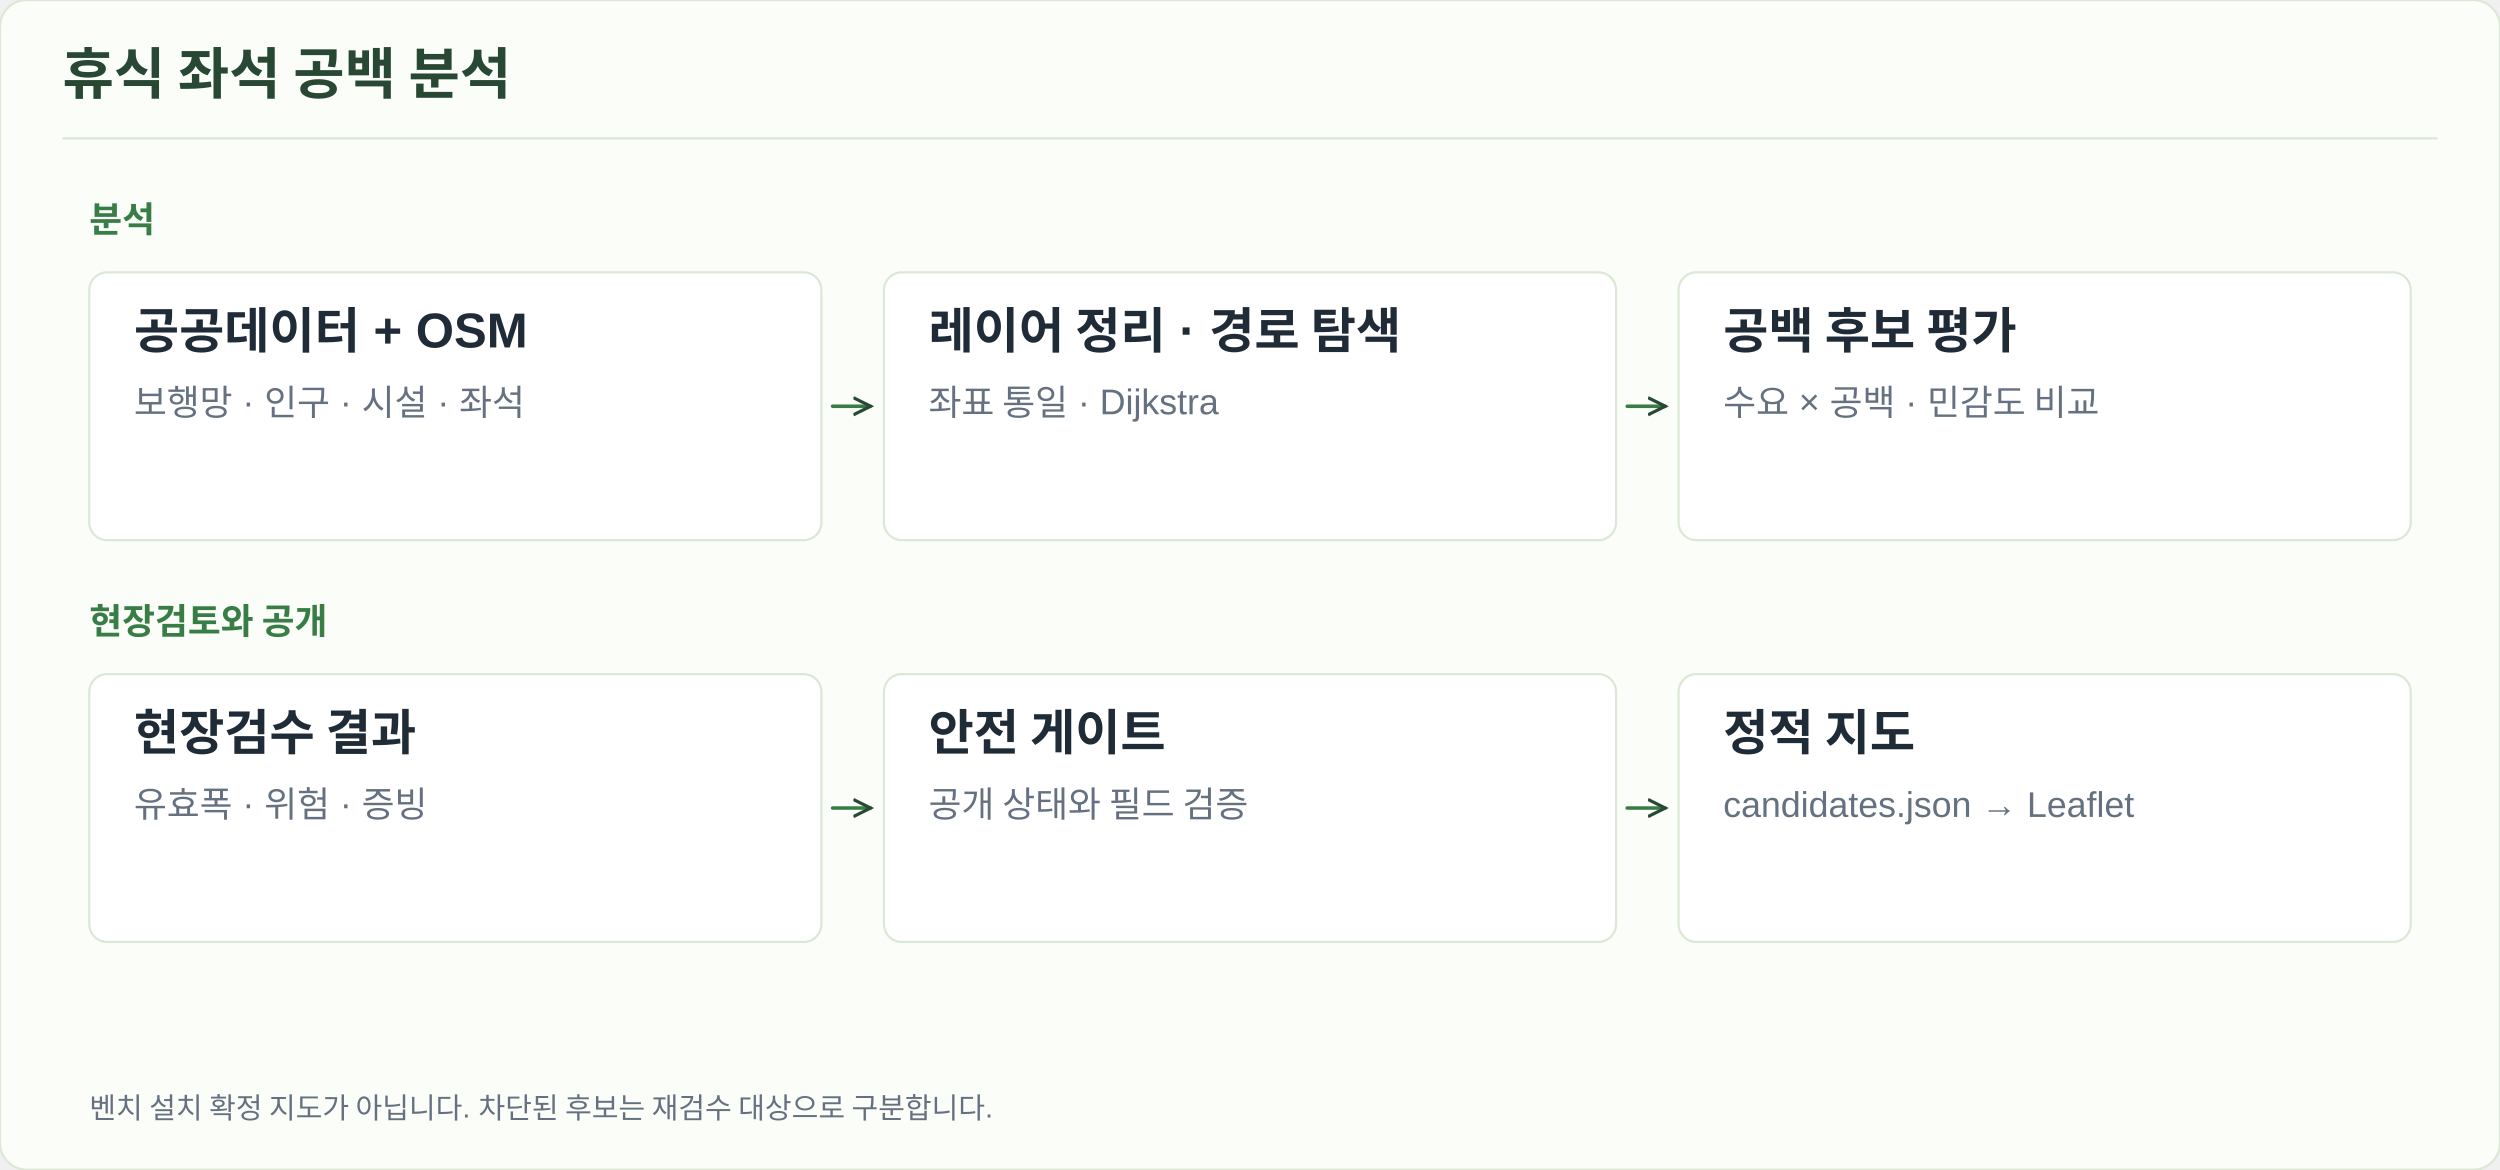
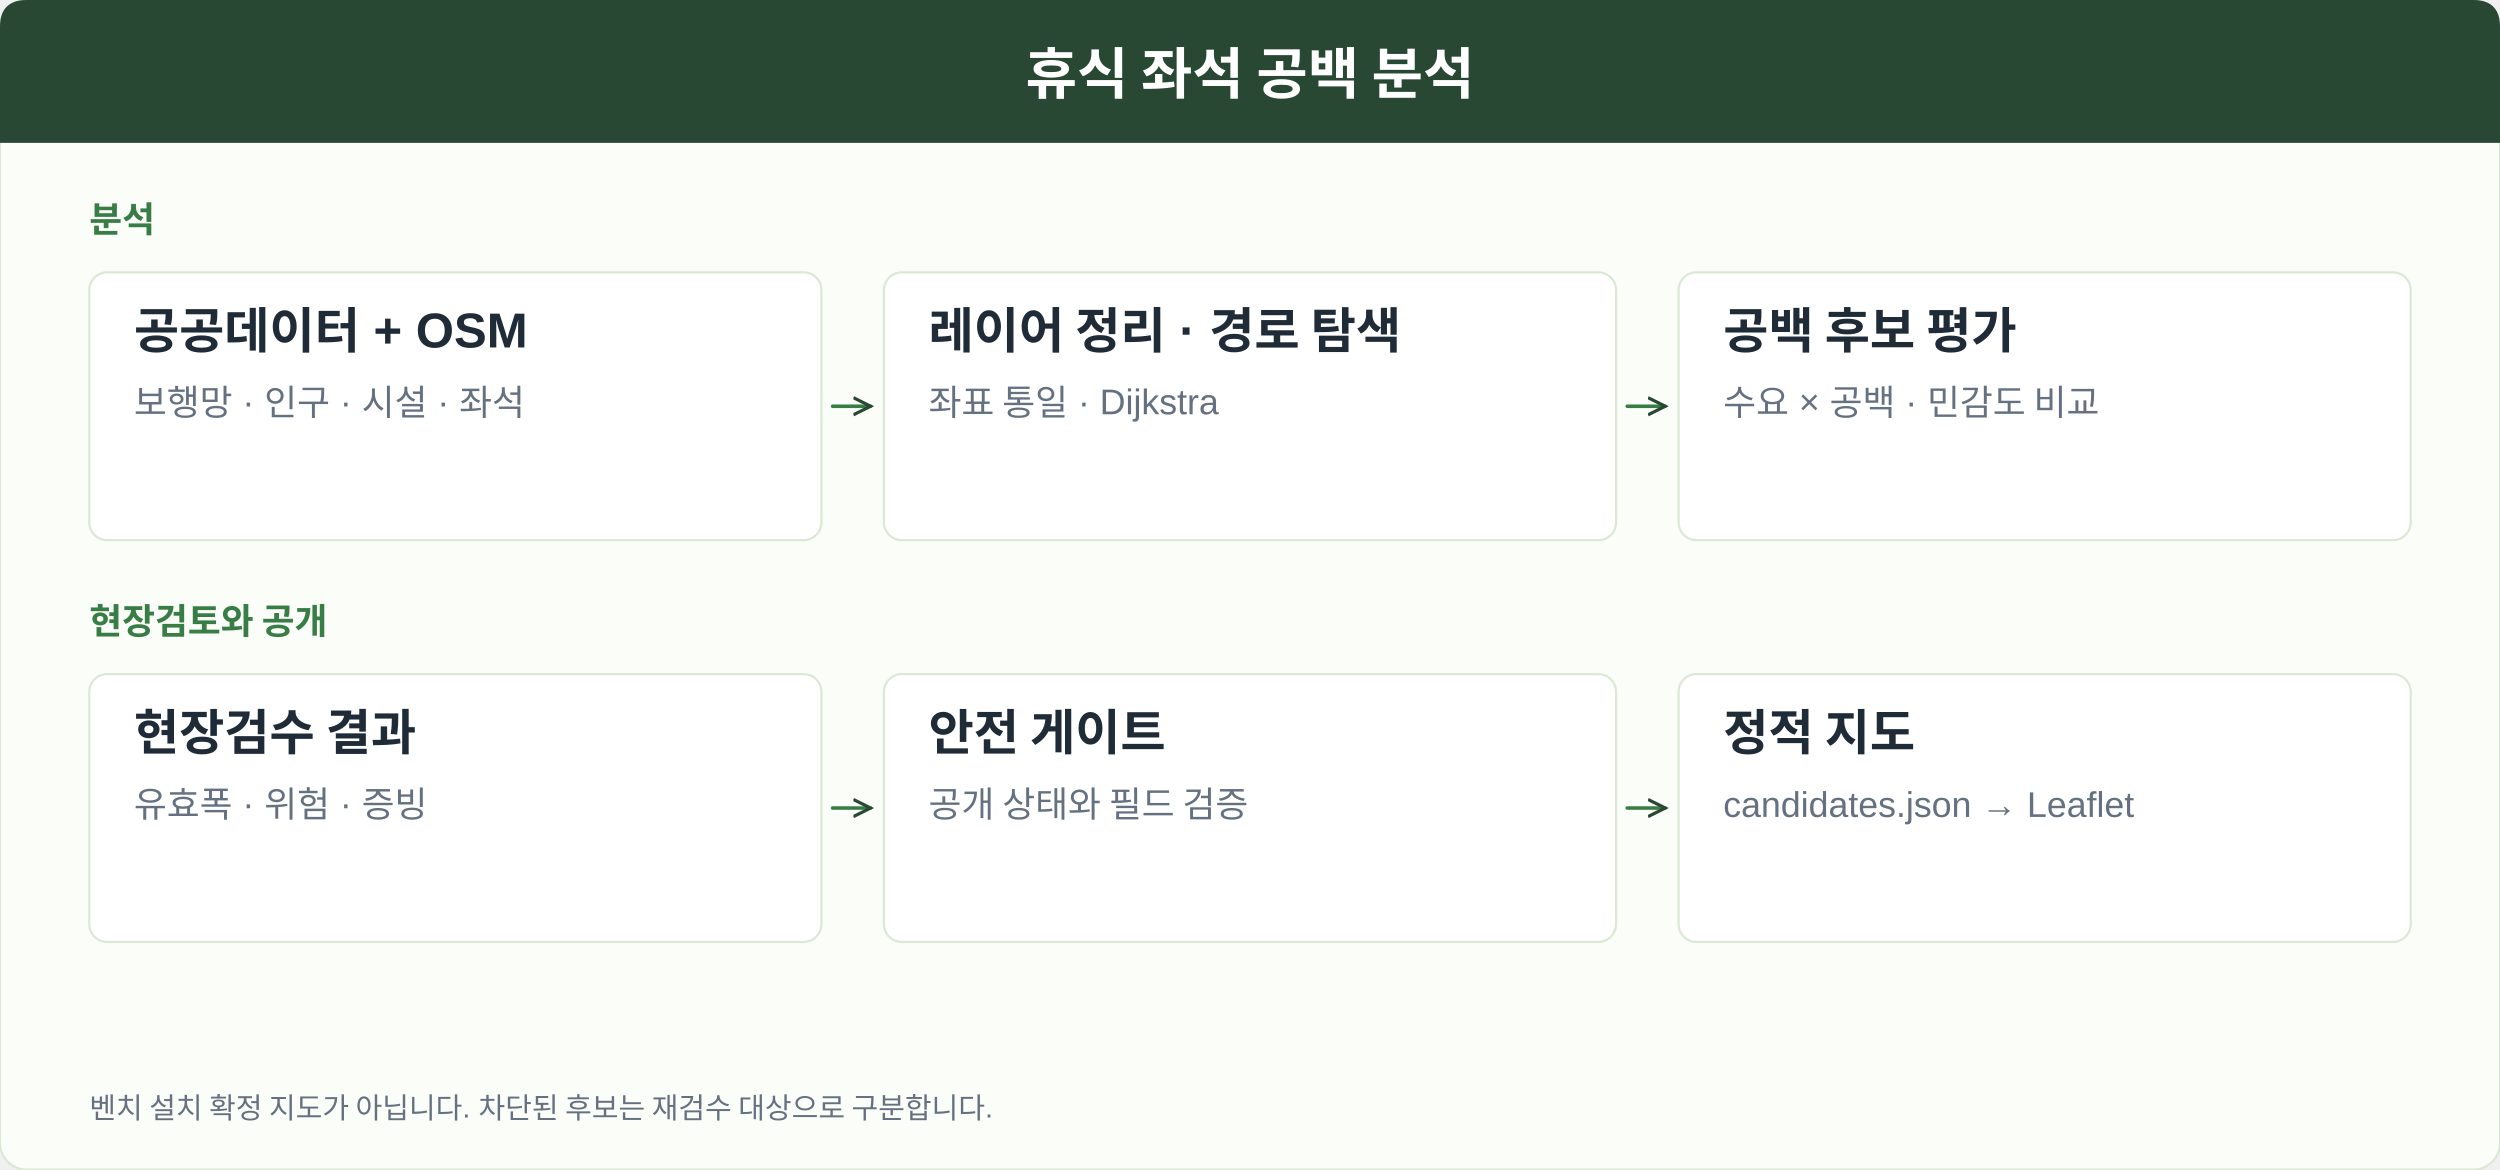
<svg xmlns="http://www.w3.org/2000/svg" width="1120" height="524" viewBox="0 0 1120 524" role="img" aria-labelledby="title desc" font-family="Segoe UI, Malgun Gothic, Arial, sans-serif">
  <defs>
    <marker id="arrow" viewBox="0 0 10 10" refX="8" refY="5" markerWidth="6" markerHeight="6" orient="auto">
      <path d="M0 1 L8 5 L0 9" fill="none" stroke="#284833" stroke-width="1.5" />
    </marker>
  </defs>
  <rect x="0" y="0" width="1120" height="524" rx="12" fill="#FBFDF9" stroke="#DCE8D6" />
-   <path d="M28 62 H1092" stroke="#DCE8D6" />
-   <text x="28" y="42" font-size="25" fill="#284833" font-weight="600">휴식 좌석 공백 분석</text>
+   <path d="M12 0 H1108 Q1120 0 1120 12 V64 H0 V12 Q0 0 12 0 Z" fill="#284833" />
+   <text x="560" text-anchor="middle" y="42" font-size="25" fill="#FFFFFF" font-weight="600">휴식 좌석 공백 분석</text>
  <g transform="translate(0 -80)">
    <text x="40" y="184" font-size="16" fill="#397D46" font-weight="600">분석</text>
    <rect x="40" y="202" width="328" height="120" rx="8" fill="#FFFFFF" stroke="#DCE8D6" />
    <text x="60" y="236" font-size="22" fill="#202B38" font-weight="600">공공데이터 + OSM</text>
    <text x="60" y="266" font-size="16" fill="#657180" font-weight="400">보행망 · 인구 · 시설 · 좌석</text>
    <path d="M373 262 L390 262" fill="none" stroke="#397D46" stroke-width="1.6" stroke-linecap="round" stroke-linejoin="round" marker-end="url(#arrow)" />
    <rect x="396" y="202" width="328" height="120" rx="8" fill="#FFFFFF" stroke="#DCE8D6" />
    <text x="416" y="236" font-size="22" fill="#202B38" font-weight="600">레이어 정리 · 경로 탐색</text>
    <text x="416" y="266" font-size="16" fill="#657180" font-weight="400">좌표 통일 · Dijkstra</text>
    <path d="M729 262 L746 262" fill="none" stroke="#397D46" stroke-width="1.6" stroke-linecap="round" stroke-linejoin="round" marker-end="url(#arrow)" />
    <rect x="752" y="202" width="328" height="120" rx="8" fill="#FFFFFF" stroke="#DCE8D6" />
    <text x="772" y="236" font-size="22" fill="#202B38" font-weight="600">공백 후보 평가</text>
    <text x="772" y="266" font-size="16" fill="#657180" font-weight="400">수요 × 공백 · 민감도 비교</text>
    <text x="40" y="364" font-size="16" fill="#397D46" font-weight="600">현장검토와 공개</text>
    <rect x="40" y="382" width="328" height="120" rx="8" fill="#FFFFFF" stroke="#DCE8D6" />
    <text x="60" y="416" font-size="22" fill="#202B38" font-weight="600">현장검수 결과</text>
    <text x="60" y="446" font-size="16" fill="#657180" font-weight="400">유효폭 · 위험 · 증빙</text>
    <path d="M373 442 L390 442" fill="none" stroke="#397D46" stroke-width="1.6" stroke-linecap="round" stroke-linejoin="round" marker-end="url(#arrow)" />
    <rect x="396" y="382" width="328" height="120" rx="8" fill="#FFFFFF" stroke="#DCE8D6" />
    <text x="416" y="416" font-size="22" fill="#202B38" font-weight="600">안전 게이트</text>
    <text x="416" y="446" font-size="16" fill="#657180" font-weight="400">공개 상태와 필드 검증</text>
    <path d="M729 442 L746 442" fill="none" stroke="#397D46" stroke-width="1.6" stroke-linecap="round" stroke-linejoin="round" marker-end="url(#arrow)" />
    <rect x="752" y="382" width="328" height="120" rx="8" fill="#FFFFFF" stroke="#DCE8D6" />
    <text x="772" y="416" font-size="22" fill="#202B38" font-weight="600">정적 지도</text>
    <text x="772" y="446" font-size="16" fill="#657180" font-weight="400">candidates.json → Leaflet</text>
    <text x="40" y="581" font-size="13" fill="#657180" font-weight="400">벤치 설치 확정 지도가 아닙니다. 차단된 후보는 재검수 대상으로 구분합니다.</text>
  </g>
</svg>
